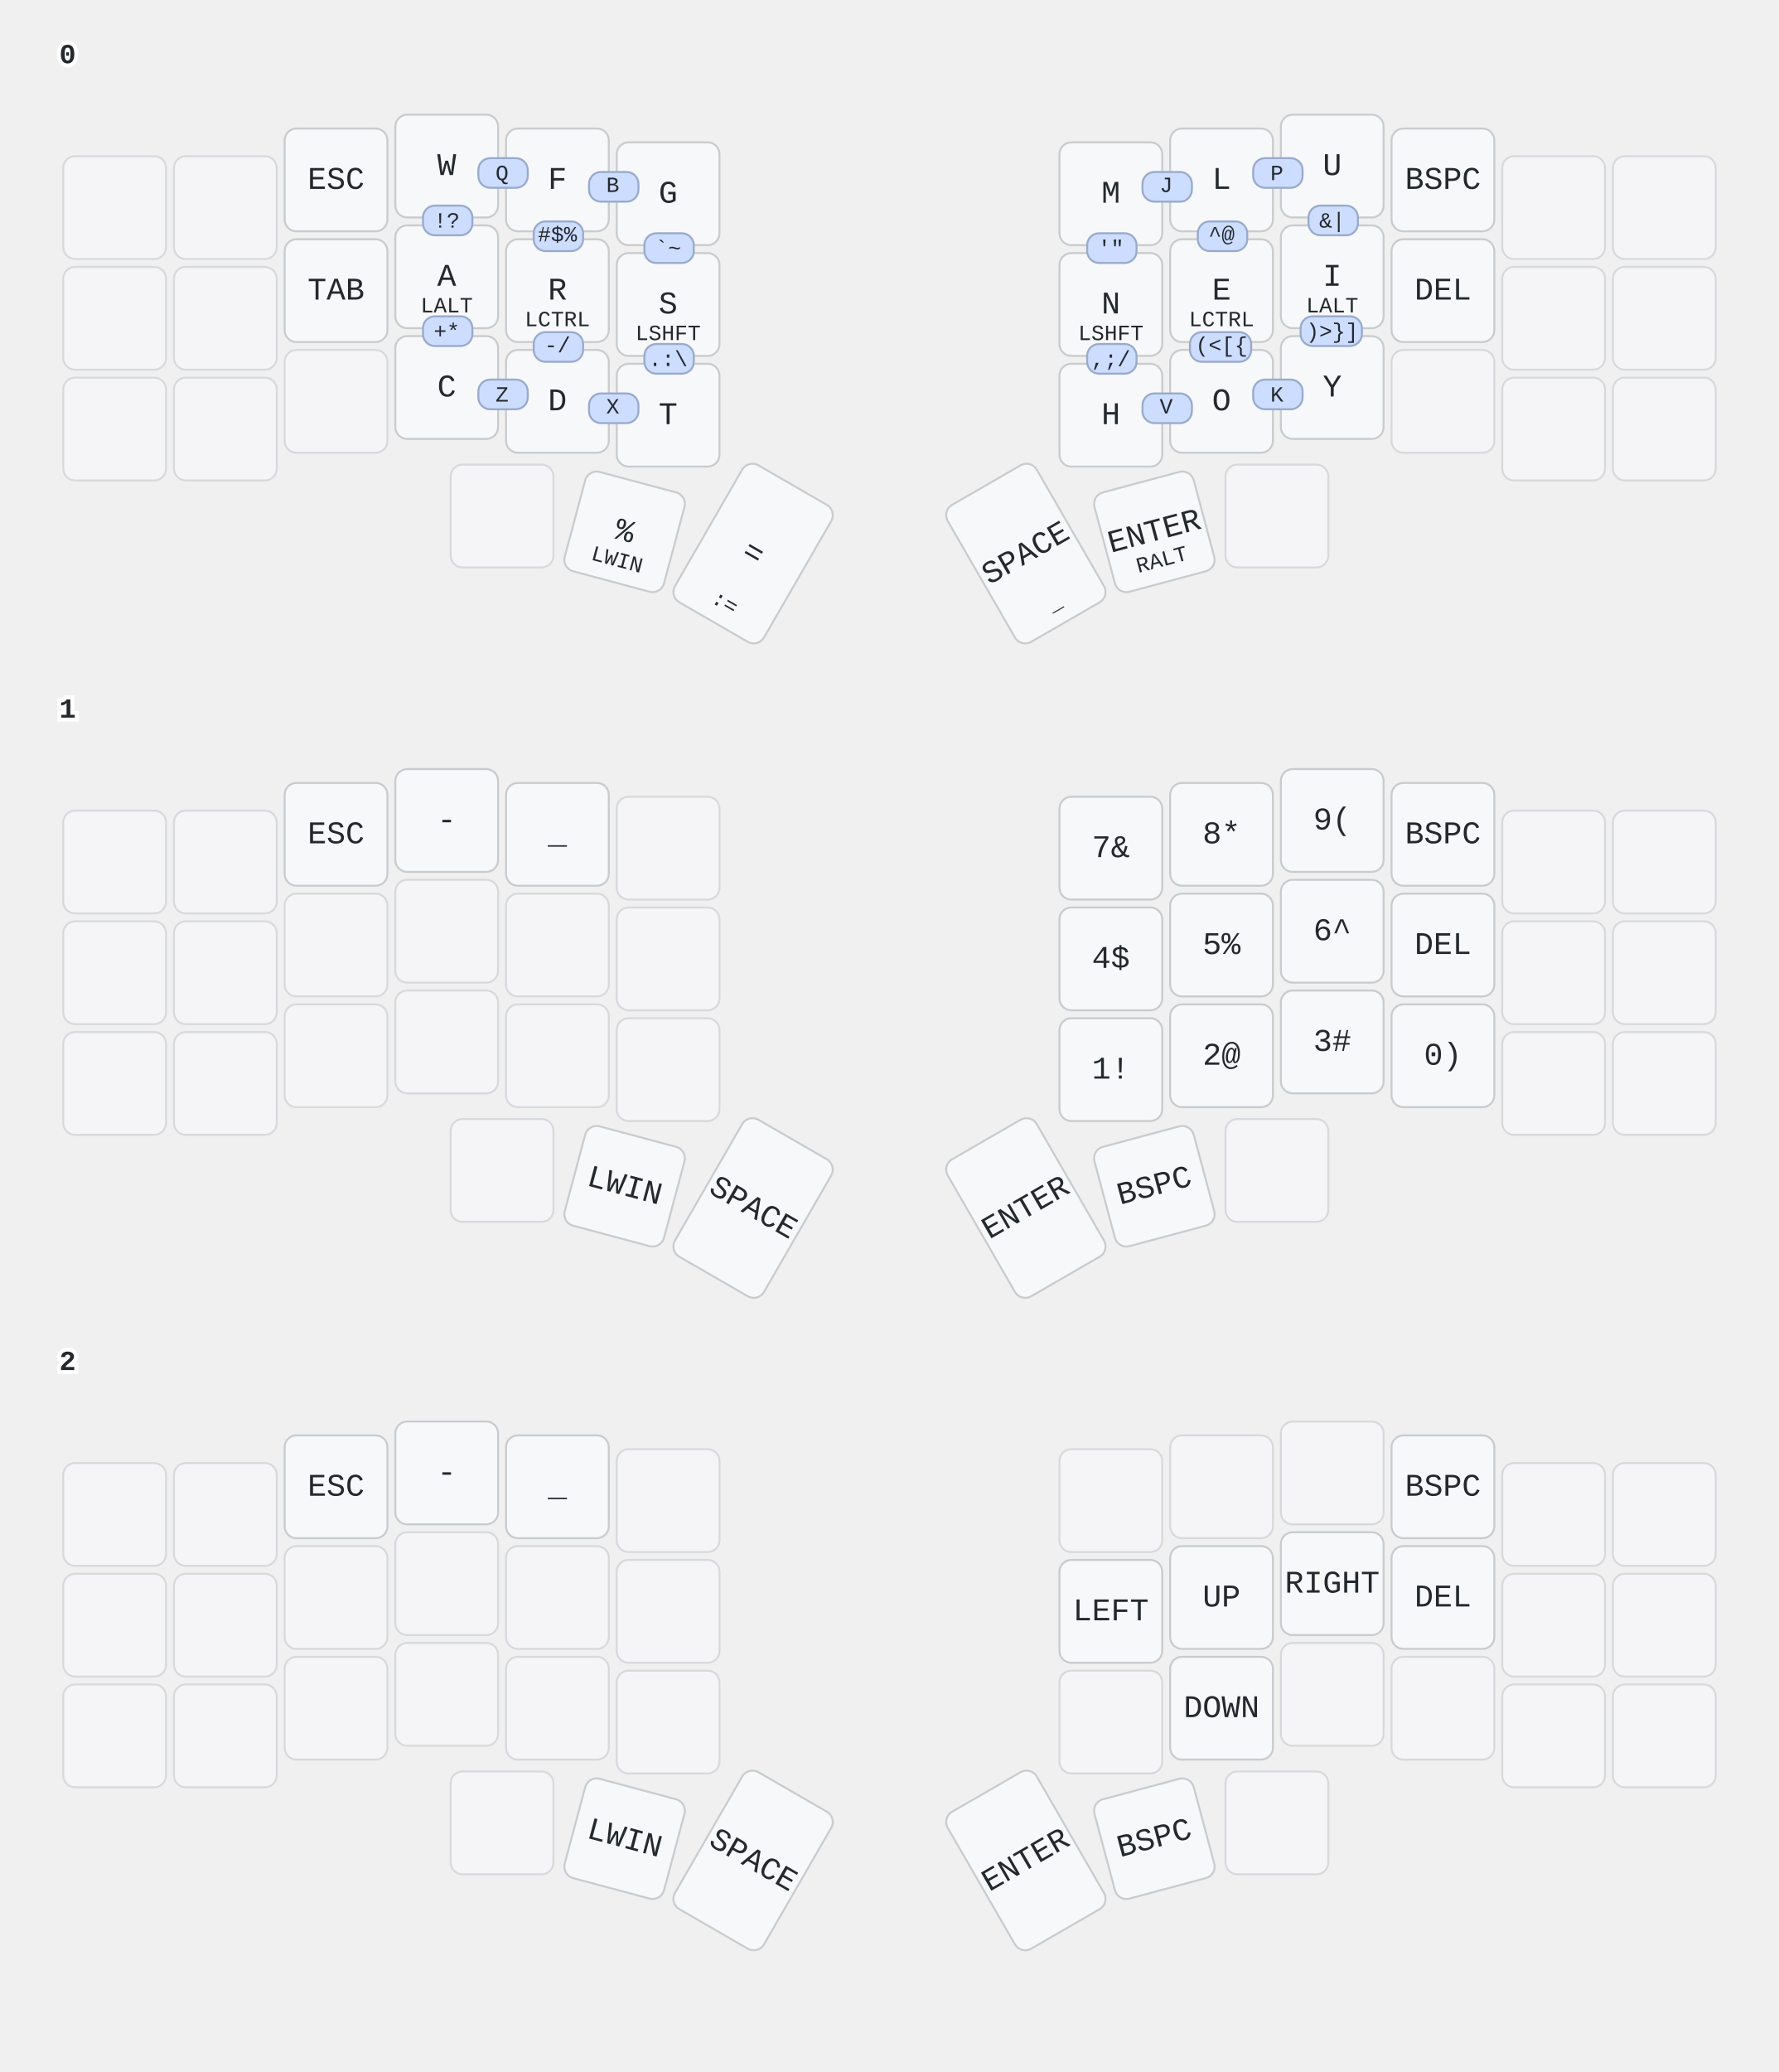
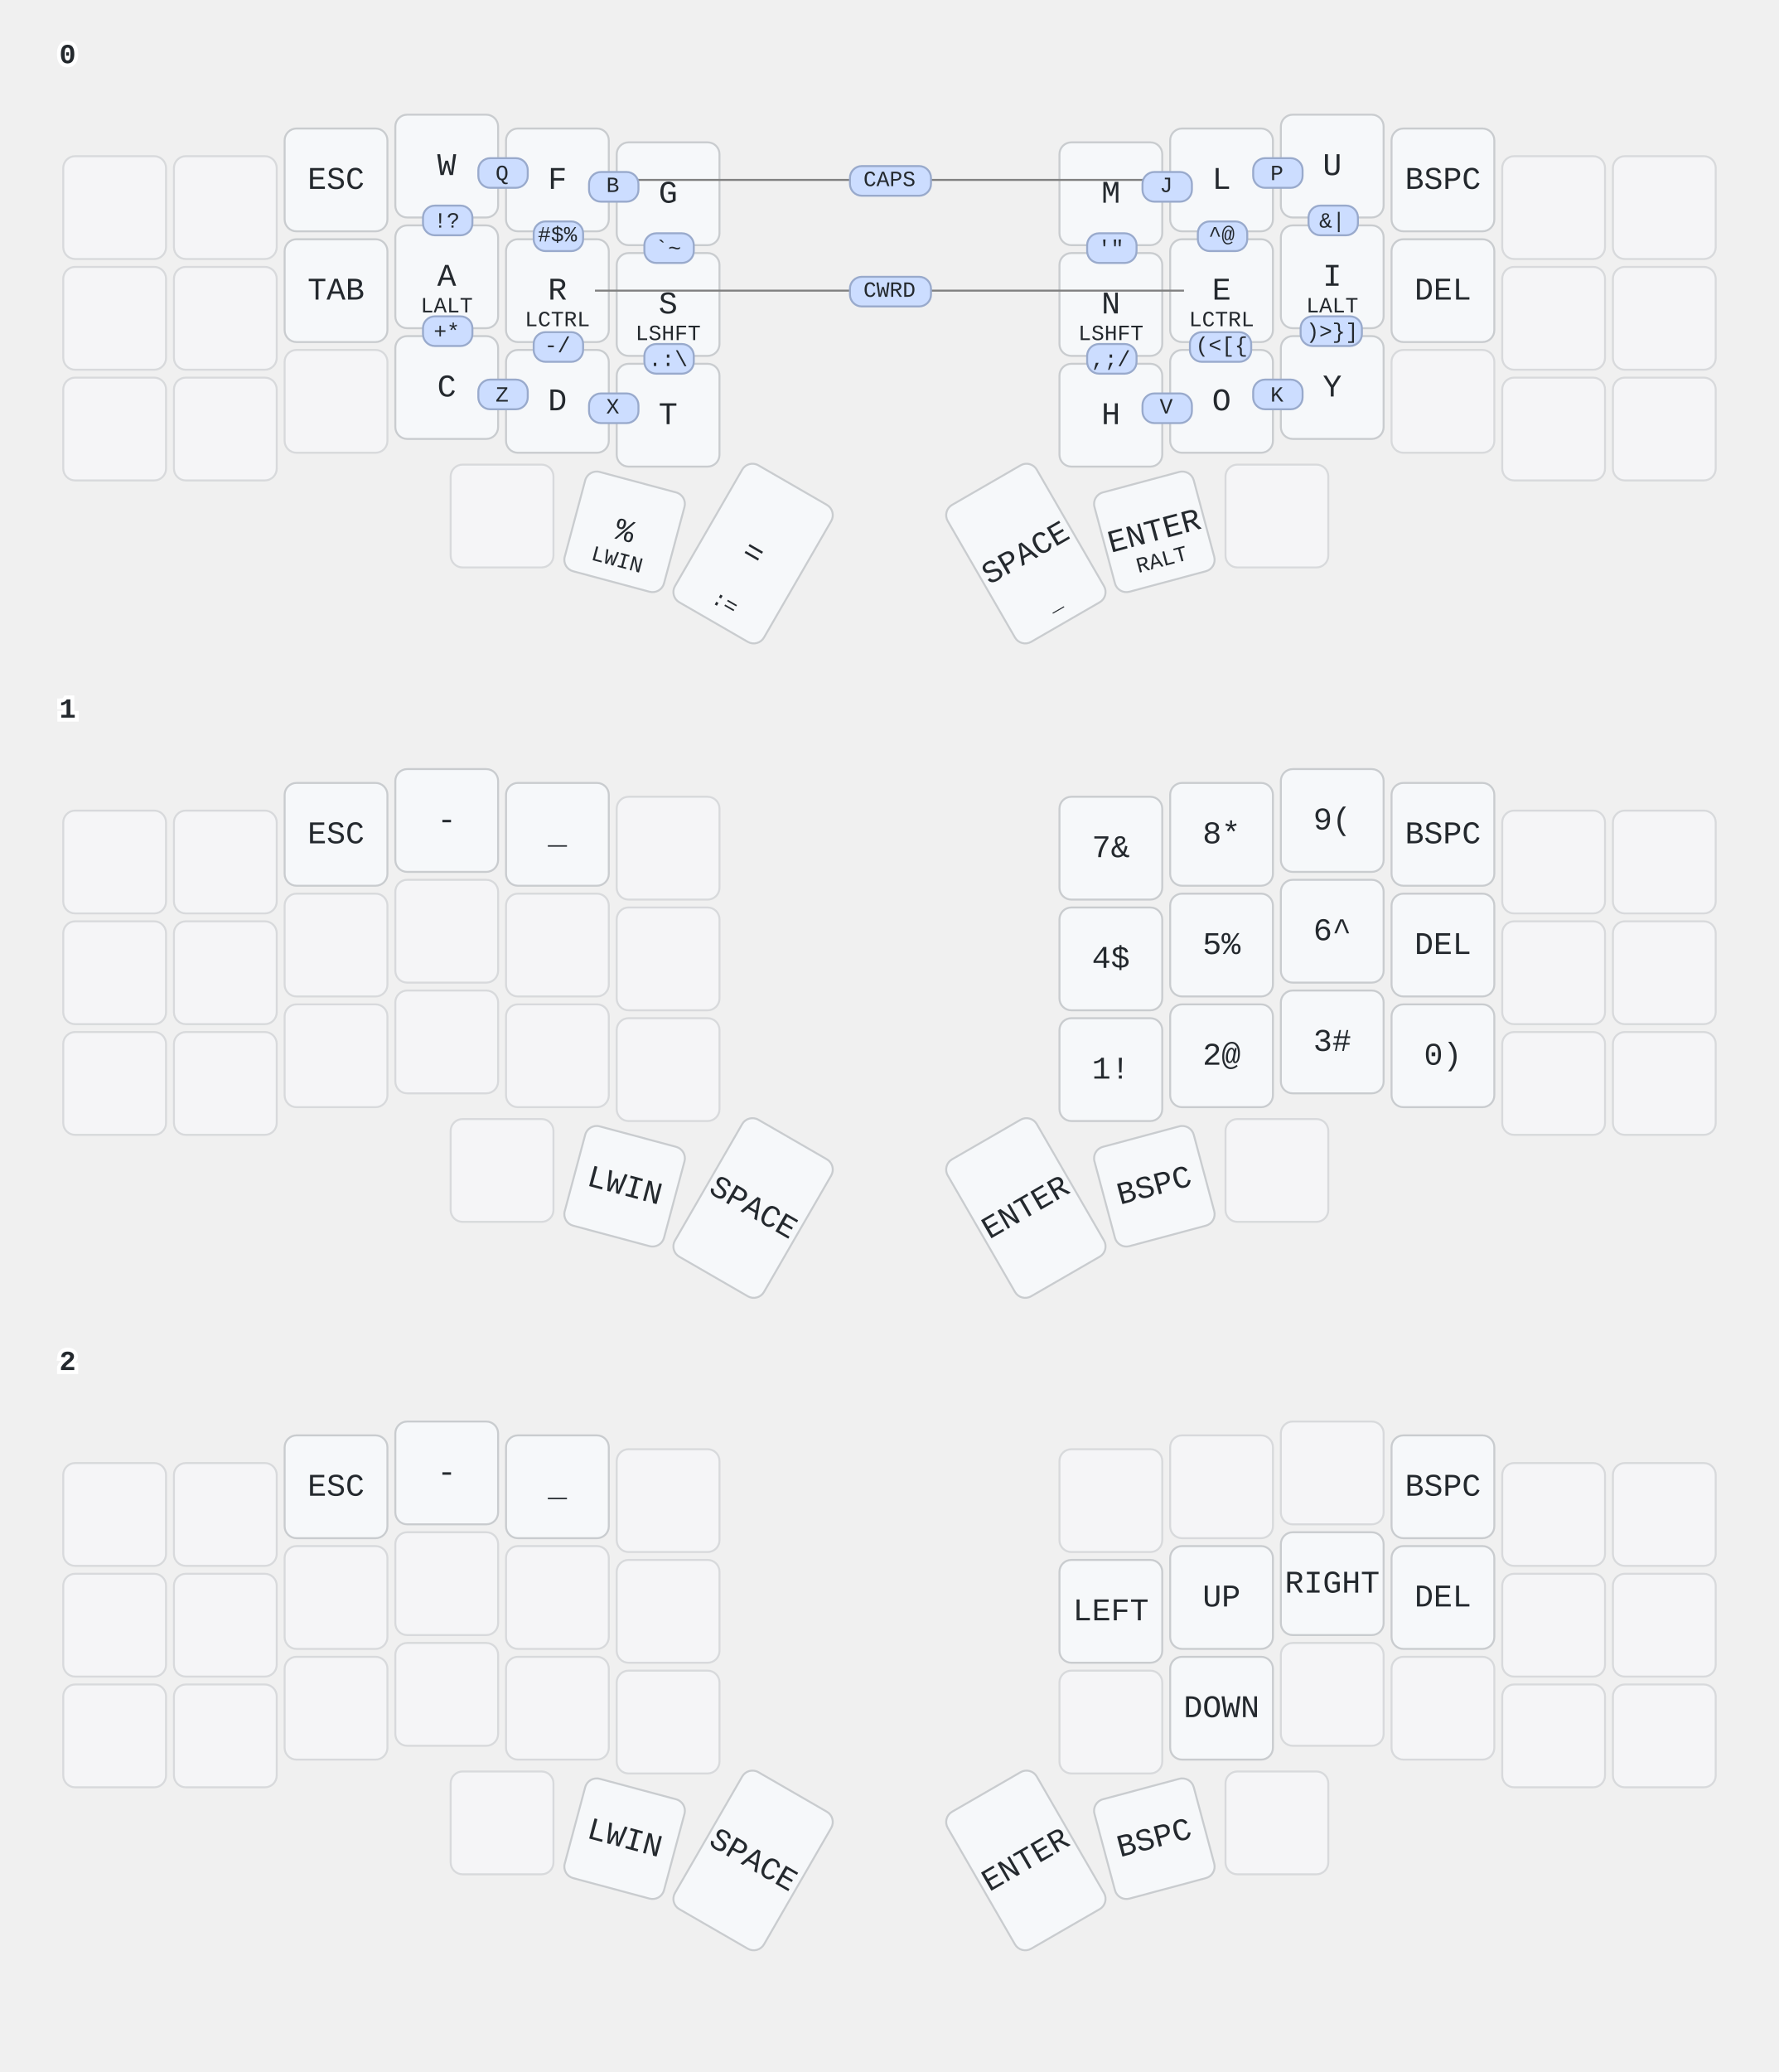
<svg xmlns="http://www.w3.org/2000/svg" xmlns:xlink="http://www.w3.org/1999/xlink" width="900" height="1048" viewBox="0 0 900 1048" class="keymap">
  <defs>/* start glyphs */
<svg id="mdi:chevron-down">
      <svg id="mdi-chevron-down" viewBox="0 0 24 24">
        <path d="M7.41,8.58L12,13.17L16.59,8.58L18,10L12,16L6,10L7.41,8.58Z" />
      </svg>
    </svg>
    <svg id="mdi:chevron-left">
      <svg id="mdi-chevron-left" viewBox="0 0 24 24">
        <path d="M15.41,16.58L10.83,12L15.41,7.41L14,6L8,12L14,18L15.41,16.58Z" />
      </svg>
    </svg>
    <svg id="mdi:chevron-right">
      <svg id="mdi-chevron-right" viewBox="0 0 24 24">
        <path d="M8.59,16.58L13.17,12L8.59,7.41L10,6L16,12L10,18L8.59,16.58Z" />
      </svg>
    </svg>
    <svg id="mdi:chevron-up">
      <svg id="mdi-chevron-up" viewBox="0 0 24 24">
        <path d="M7.41,15.41L12,10.83L16.59,15.41L18,14L12,8L6,14L7.41,15.41Z" />
      </svg>
    </svg>
  </defs>/* end glyphs */
<style>/* inherit to force styles through use tags */
svg path {
    fill: inherit;
}

/* font and background color specifications */
svg.keymap {
    font-family: SFMono-Regular,Consolas,Liberation Mono,Menlo,monospace;
    font-size: 14px;
    font-kerning: normal;
    text-rendering: optimizeLegibility;
    fill: #24292e;
}

/* default key styling */
rect.key {
    fill: #f6f8fa;
}

rect.key, rect.combo {
    stroke: #c9cccf;
    stroke-width: 1;
}

/* default key side styling, only used is draw_key_sides is set */
rect.side {
    filter: brightness(90%);
}

/* color accent for combo boxes */
rect.combo, rect.combo-separate {
    fill: #cdf;
}

/* color accent for held keys */
rect.held, rect.combo.held {
    fill: #fdd;
}

/* color accent for ghost (optional) keys */
rect.ghost, rect.combo.ghost {
    stroke-dasharray: 4, 4;
    stroke-width: 2;
}

text {
    text-anchor: middle;
    dominant-baseline: middle;
}

/* styling for layer labels */
text.label {
    font-weight: bold;
    text-anchor: start;
    stroke: white;
    stroke-width: 4;
    paint-order: stroke;
}

/* styling for optional footer */
text.footer {
    text-anchor: end;
    dominant-baseline: auto;
    stroke: white;
    stroke-width: 4;
    paint-order: stroke;
}

/* styling for combo tap, and key hold/shifted label text */
text.combo, text.hold, text.shifted {
    font-size: 11px;
}

text.hold {
    text-anchor: middle;
    dominant-baseline: auto;
}

text.shifted {
    text-anchor: middle;
    dominant-baseline: hanging;
}

text.layer-activator {
    text-decoration: underline;
}

/* styling for hold/shifted label text in combo box */
text.combo.hold, text.combo.shifted {
    font-size: 8px;
}

/* lighter symbol for transparent keys */
text.trans {
    fill: #7b7e81;
}

/* styling for combo dendrons */
path.combo {
    stroke-width: 1;
    stroke: gray;
    fill: none;
}

/* Start Tabler Icons Cleanup */
/* cannot use height/width with glyphs */
.icon-tabler &gt; path {
    fill: inherit;
    stroke: inherit;
    stroke-width: 2;
}
/* hide tabler's default box */
.icon-tabler &gt; path[stroke="none"][fill="none"] {
    visibility: hidden;
}
/* End Tabler Icons Cleanup */

.none, .trans, .ghost {
  opacity: 0.8;
}

/* color accent for combo boxes */
rect.combo, rect.combo-separate {
    fill: #CCDDFF;
    stroke: #99AACC;
}

/* rect.held, rect.combo.held { */
.held {
  opacity: 1.0;
  filter: drop-shadow(0px 0px 6px #4FC0D0);  /* #7979EC); */
}

text.key.tap {
  font-size: 16px;
  /* font-weight: 900; */
}

text.hold, text.shifted {
  /* font-size: 9px; */
  font-weight: normal;
}

text.combo {
  /* font-size: 11px; */
  /* font-weight: bold; */
}
</style>
  <g transform="translate(30, 0)" class="layer-0">
    <text x="0" y="28" class="label" id="x_x">0</text>
    <g transform="translate(0, 56)">
      <g transform="translate(28, 49)" class="key none keypos-0">
        <rect rx="6" ry="6" x="-26" y="-26" width="52" height="52" class="key none" />
      </g>
      <g transform="translate(84, 49)" class="key none keypos-1">
        <rect rx="6" ry="6" x="-26" y="-26" width="52" height="52" class="key none" />
      </g>
      <g transform="translate(140, 35)" class="key keypos-2">
        <rect rx="6" ry="6" x="-26" y="-26" width="52" height="52" class="key" />
        <text x="0" y="0" class="key tap">ESC</text>
      </g>
      <g transform="translate(196, 28)" class="key keypos-3">
        <rect rx="6" ry="6" x="-26" y="-26" width="52" height="52" class="key" />
        <text x="0" y="0" class="key tap">W</text>
      </g>
      <g transform="translate(252, 35)" class="key keypos-4">
        <rect rx="6" ry="6" x="-26" y="-26" width="52" height="52" class="key" />
        <text x="0" y="0" class="key tap">F</text>
      </g>
      <g transform="translate(308, 42)" class="key keypos-5">
        <rect rx="6" ry="6" x="-26" y="-26" width="52" height="52" class="key" />
        <text x="0" y="0" class="key tap">G</text>
      </g>
      <g transform="translate(532, 42)" class="key keypos-6">
        <rect rx="6" ry="6" x="-26" y="-26" width="52" height="52" class="key" />
        <text x="0" y="0" class="key tap">M</text>
      </g>
      <g transform="translate(588, 35)" class="key keypos-7">
        <rect rx="6" ry="6" x="-26" y="-26" width="52" height="52" class="key" />
        <text x="0" y="0" class="key tap">L</text>
      </g>
      <g transform="translate(644, 28)" class="key keypos-8">
        <rect rx="6" ry="6" x="-26" y="-26" width="52" height="52" class="key" />
        <text x="0" y="0" class="key tap">U</text>
      </g>
      <g transform="translate(700, 35)" class="key keypos-9">
        <rect rx="6" ry="6" x="-26" y="-26" width="52" height="52" class="key" />
        <text x="0" y="0" class="key tap">BSPC</text>
      </g>
      <g transform="translate(756, 49)" class="key none keypos-10">
        <rect rx="6" ry="6" x="-26" y="-26" width="52" height="52" class="key none" />
      </g>
      <g transform="translate(812, 49)" class="key none keypos-11">
        <rect rx="6" ry="6" x="-26" y="-26" width="52" height="52" class="key none" />
      </g>
      <g transform="translate(28, 105)" class="key none keypos-12">
        <rect rx="6" ry="6" x="-26" y="-26" width="52" height="52" class="key none" />
      </g>
      <g transform="translate(84, 105)" class="key none keypos-13">
        <rect rx="6" ry="6" x="-26" y="-26" width="52" height="52" class="key none" />
      </g>
      <g transform="translate(140, 91)" class="key keypos-14">
        <rect rx="6" ry="6" x="-26" y="-26" width="52" height="52" class="key" />
        <text x="0" y="0" class="key tap">TAB</text>
      </g>
      <g transform="translate(196, 84)" class="key keypos-15">
        <rect rx="6" ry="6" x="-26" y="-26" width="52" height="52" class="key" />
        <text x="0" y="0" class="key tap">A</text>
        <text x="0" y="18" class="key hold">LALT</text>
      </g>
      <g transform="translate(252, 91)" class="key keypos-16">
        <rect rx="6" ry="6" x="-26" y="-26" width="52" height="52" class="key" />
        <text x="0" y="0" class="key tap">R</text>
        <text x="0" y="18" class="key hold">LCTRL</text>
      </g>
      <g transform="translate(308, 98)" class="key keypos-17">
        <rect rx="6" ry="6" x="-26" y="-26" width="52" height="52" class="key" />
        <text x="0" y="0" class="key tap">S</text>
        <text x="0" y="18" class="key hold">LSHFT</text>
      </g>
      <g transform="translate(532, 98)" class="key keypos-18">
        <rect rx="6" ry="6" x="-26" y="-26" width="52" height="52" class="key" />
        <text x="0" y="0" class="key tap">N</text>
        <text x="0" y="18" class="key hold">LSHFT</text>
      </g>
      <g transform="translate(588, 91)" class="key keypos-19">
        <rect rx="6" ry="6" x="-26" y="-26" width="52" height="52" class="key" />
        <text x="0" y="0" class="key tap">E</text>
        <text x="0" y="18" class="key hold">LCTRL</text>
      </g>
      <g transform="translate(644, 84)" class="key keypos-20">
        <rect rx="6" ry="6" x="-26" y="-26" width="52" height="52" class="key" />
        <text x="0" y="0" class="key tap">I</text>
        <text x="0" y="18" class="key hold">LALT</text>
      </g>
      <g transform="translate(700, 91)" class="key keypos-21">
        <rect rx="6" ry="6" x="-26" y="-26" width="52" height="52" class="key" />
        <text x="0" y="0" class="key tap">DEL</text>
      </g>
      <g transform="translate(756, 105)" class="key none keypos-22">
        <rect rx="6" ry="6" x="-26" y="-26" width="52" height="52" class="key none" />
      </g>
      <g transform="translate(812, 105)" class="key none keypos-23">
        <rect rx="6" ry="6" x="-26" y="-26" width="52" height="52" class="key none" />
      </g>
      <g transform="translate(28, 161)" class="key none keypos-24">
        <rect rx="6" ry="6" x="-26" y="-26" width="52" height="52" class="key none" />
      </g>
      <g transform="translate(84, 161)" class="key none keypos-25">
        <rect rx="6" ry="6" x="-26" y="-26" width="52" height="52" class="key none" />
      </g>
      <g transform="translate(140, 147)" class="key none keypos-26">
        <rect rx="6" ry="6" x="-26" y="-26" width="52" height="52" class="key none" />
      </g>
      <g transform="translate(196, 140)" class="key keypos-27">
        <rect rx="6" ry="6" x="-26" y="-26" width="52" height="52" class="key" />
        <text x="0" y="0" class="key tap">C</text>
      </g>
      <g transform="translate(252, 147)" class="key keypos-28">
        <rect rx="6" ry="6" x="-26" y="-26" width="52" height="52" class="key" />
        <text x="0" y="0" class="key tap">D</text>
      </g>
      <g transform="translate(308, 154)" class="key keypos-29">
        <rect rx="6" ry="6" x="-26" y="-26" width="52" height="52" class="key" />
        <text x="0" y="0" class="key tap">T</text>
      </g>
      <g transform="translate(532, 154)" class="key keypos-30">
        <rect rx="6" ry="6" x="-26" y="-26" width="52" height="52" class="key" />
        <text x="0" y="0" class="key tap">H</text>
      </g>
      <g transform="translate(588, 147)" class="key keypos-31">
        <rect rx="6" ry="6" x="-26" y="-26" width="52" height="52" class="key" />
        <text x="0" y="0" class="key tap">O</text>
      </g>
      <g transform="translate(644, 140)" class="key keypos-32">
        <rect rx="6" ry="6" x="-26" y="-26" width="52" height="52" class="key" />
        <text x="0" y="0" class="key tap">Y</text>
      </g>
      <g transform="translate(700, 147)" class="key none keypos-33">
        <rect rx="6" ry="6" x="-26" y="-26" width="52" height="52" class="key none" />
      </g>
      <g transform="translate(756, 161)" class="key none keypos-34">
        <rect rx="6" ry="6" x="-26" y="-26" width="52" height="52" class="key none" />
      </g>
      <g transform="translate(812, 161)" class="key none keypos-35">
        <rect rx="6" ry="6" x="-26" y="-26" width="52" height="52" class="key none" />
      </g>
      <g transform="translate(224, 205)" class="key none keypos-36">
        <rect rx="6" ry="6" x="-26" y="-26" width="52" height="52" class="key none" />
      </g>
      <g transform="translate(286, 213) rotate(15.0)" class="key keypos-37">
        <rect rx="6" ry="6" x="-26" y="-26" width="52" height="52" class="key" />
        <text x="0" y="0" class="key tap">%</text>
        <text x="0" y="18" class="key hold">LWIN</text>
      </g>
      <g transform="translate(351, 224) rotate(30.0)" class="key keypos-38">
        <rect rx="6" ry="6" x="-26" y="-40" width="52" height="80" class="key" />
        <text x="0" y="0" class="key tap">=</text>
        <text x="0" y="32" class="key hold">:=</text>
      </g>
      <g transform="translate(489, 224) rotate(-30.0)" class="key keypos-39">
        <rect rx="6" ry="6" x="-26" y="-40" width="52" height="80" class="key" />
        <text x="0" y="0" class="key tap">SPACE</text>
        <text x="0" y="32" class="key hold">_</text>
      </g>
      <g transform="translate(554, 213) rotate(-15.0)" class="key keypos-40">
        <rect rx="6" ry="6" x="-26" y="-26" width="52" height="52" class="key" />
        <text x="0" y="0" class="key tap">ENTER</text>
        <text x="0" y="18" class="key hold">RALT</text>
      </g>
      <g transform="translate(616, 205)" class="key none keypos-41">
        <rect rx="6" ry="6" x="-26" y="-26" width="52" height="52" class="key none" />
      </g>
      <g class="combo combopos-0">
+         <path d="M420,35 l-149,0" class="combo" />
+         <path d="M420,35 l149,0" class="combo" />
+         <rect rx="6" ry="6" x="400" y="28" width="41" height="15" class="combo" />
+         <text x="420" y="35" class="combo tap">CAPS</text>
+       </g>
+       <g class="combo combopos-1">
+         <path d="M420,91 l-149,0" class="combo" />
+         <path d="M420,91 l149,0" class="combo" />
+         <rect rx="6" ry="6" x="400" y="84" width="41" height="15" class="combo" />
+         <text x="420" y="91" class="combo tap">CWRD</text>
+       </g>
+       <g class="combo combopos-2">
        <rect rx="6" ry="6" x="212" y="24" width="25" height="15" class="combo" />
        <text x="224" y="32" class="combo tap">Q</text>
      </g>
-       <g class="combo combopos-1">
+       <g class="combo combopos-3">
        <rect rx="6" ry="6" x="268" y="31" width="25" height="15" class="combo" />
        <text x="280" y="38" class="combo tap">B</text>
      </g>
-       <g class="combo combopos-2">
+       <g class="combo combopos-4">
        <rect rx="6" ry="6" x="212" y="136" width="25" height="15" class="combo" />
        <text x="224" y="144" class="combo tap">Z</text>
      </g>
-       <g class="combo combopos-3">
+       <g class="combo combopos-5">
        <rect rx="6" ry="6" x="268" y="143" width="25" height="15" class="combo" />
        <text x="280" y="150" class="combo tap">X</text>
      </g>
-       <g class="combo combopos-4">
+       <g class="combo combopos-6">
        <rect rx="6" ry="6" x="548" y="31" width="25" height="15" class="combo" />
        <text x="560" y="38" class="combo tap">J</text>
      </g>
-       <g class="combo combopos-5">
+       <g class="combo combopos-7">
        <rect rx="6" ry="6" x="604" y="24" width="25" height="15" class="combo" />
        <text x="616" y="32" class="combo tap">P</text>
      </g>
-       <g class="combo combopos-6">
+       <g class="combo combopos-8">
        <rect rx="6" ry="6" x="548" y="143" width="25" height="15" class="combo" />
        <text x="560" y="150" class="combo tap">V</text>
      </g>
-       <g class="combo combopos-7">
+       <g class="combo combopos-9">
        <rect rx="6" ry="6" x="604" y="136" width="25" height="15" class="combo" />
        <text x="616" y="144" class="combo tap">K</text>
      </g>
-       <g class="combo combopos-8">
+       <g class="combo combopos-10">
        <rect rx="6" ry="6" x="296" y="62" width="25" height="15" class="combo" />
        <text x="308" y="70" class="combo tap">`~</text>
      </g>
-       <g class="combo combopos-9">
+       <g class="combo combopos-11">
        <rect rx="6" ry="6" x="520" y="62" width="25" height="15" class="combo" />
        <text x="532" y="70" class="combo tap">'"</text>
      </g>
-       <g class="combo combopos-10">
+       <g class="combo combopos-12">
        <rect rx="6" ry="6" x="296" y="118" width="25" height="15" class="combo" />
        <text x="308" y="126" class="combo tap">.:\</text>
      </g>
-       <g class="combo combopos-11">
+       <g class="combo combopos-13">
        <rect rx="6" ry="6" x="520" y="118" width="25" height="15" class="combo" />
        <text x="532" y="126" class="combo tap">,;/</text>
      </g>
-       <g class="combo combopos-12">
+       <g class="combo combopos-14">
        <rect rx="6" ry="6" x="572" y="112" width="31" height="15" class="combo" />
        <text x="588" y="119" class="combo tap">(&lt;[{</text>
      </g>
-       <g class="combo combopos-13">
+       <g class="combo combopos-15">
        <rect rx="6" ry="6" x="628" y="104" width="31" height="15" class="combo" />
        <text x="644" y="112" class="combo tap">)&gt;}]</text>
      </g>
-       <g class="combo combopos-14">
+       <g class="combo combopos-16">
        <rect rx="6" ry="6" x="184" y="104" width="25" height="15" class="combo" />
        <text x="196" y="112" class="combo tap">+*</text>
      </g>
-       <g class="combo combopos-15">
+       <g class="combo combopos-17">
        <rect rx="6" ry="6" x="240" y="112" width="25" height="15" class="combo" />
        <text x="252" y="119" class="combo tap">-/</text>
      </g>
-       <g class="combo combopos-16">
+       <g class="combo combopos-18">
        <rect rx="6" ry="6" x="184" y="48" width="25" height="15" class="combo" />
        <text x="196" y="56" class="combo tap">!?</text>
      </g>
-       <g class="combo combopos-17">
+       <g class="combo combopos-19">
        <rect rx="6" ry="6" x="240" y="56" width="25" height="15" class="combo" />
        <text x="252" y="63" class="combo tap">#$%</text>
      </g>
-       <g class="combo combopos-18">
+       <g class="combo combopos-20">
        <rect rx="6" ry="6" x="576" y="56" width="25" height="15" class="combo" />
        <text x="588" y="63" class="combo tap">^@</text>
      </g>
-       <g class="combo combopos-19">
+       <g class="combo combopos-21">
        <rect rx="6" ry="6" x="632" y="48" width="25" height="15" class="combo" />
        <text x="644" y="56" class="combo tap">&amp;|</text>
      </g>
    </g>
  </g>
  <g transform="translate(30, 331)" class="layer-1">
    <text x="0" y="28" class="label" id="x_x">1</text>
    <g transform="translate(0, 56)">
      <g transform="translate(28, 49)" class="key none keypos-0">
        <rect rx="6" ry="6" x="-26" y="-26" width="52" height="52" class="key none" />
      </g>
      <g transform="translate(84, 49)" class="key none keypos-1">
        <rect rx="6" ry="6" x="-26" y="-26" width="52" height="52" class="key none" />
      </g>
      <g transform="translate(140, 35)" class="key keypos-2">
        <rect rx="6" ry="6" x="-26" y="-26" width="52" height="52" class="key" />
        <text x="0" y="0" class="key tap">ESC</text>
      </g>
      <g transform="translate(196, 28)" class="key keypos-3">
        <rect rx="6" ry="6" x="-26" y="-26" width="52" height="52" class="key" />
        <text x="0" y="0" class="key tap">-</text>
      </g>
      <g transform="translate(252, 35)" class="key keypos-4">
        <rect rx="6" ry="6" x="-26" y="-26" width="52" height="52" class="key" />
        <text x="0" y="0" class="key tap">_</text>
      </g>
      <g transform="translate(308, 42)" class="key none keypos-5">
        <rect rx="6" ry="6" x="-26" y="-26" width="52" height="52" class="key none" />
      </g>
      <g transform="translate(532, 42)" class="key keypos-6">
        <rect rx="6" ry="6" x="-26" y="-26" width="52" height="52" class="key" />
        <text x="0" y="0" class="key tap">7&amp;</text>
      </g>
      <g transform="translate(588, 35)" class="key keypos-7">
        <rect rx="6" ry="6" x="-26" y="-26" width="52" height="52" class="key" />
        <text x="0" y="0" class="key tap">8*</text>
      </g>
      <g transform="translate(644, 28)" class="key keypos-8">
        <rect rx="6" ry="6" x="-26" y="-26" width="52" height="52" class="key" />
        <text x="0" y="0" class="key tap">9(</text>
      </g>
      <g transform="translate(700, 35)" class="key keypos-9">
        <rect rx="6" ry="6" x="-26" y="-26" width="52" height="52" class="key" />
        <text x="0" y="0" class="key tap">BSPC</text>
      </g>
      <g transform="translate(756, 49)" class="key none keypos-10">
        <rect rx="6" ry="6" x="-26" y="-26" width="52" height="52" class="key none" />
      </g>
      <g transform="translate(812, 49)" class="key none keypos-11">
        <rect rx="6" ry="6" x="-26" y="-26" width="52" height="52" class="key none" />
      </g>
      <g transform="translate(28, 105)" class="key none keypos-12">
        <rect rx="6" ry="6" x="-26" y="-26" width="52" height="52" class="key none" />
      </g>
      <g transform="translate(84, 105)" class="key none keypos-13">
        <rect rx="6" ry="6" x="-26" y="-26" width="52" height="52" class="key none" />
      </g>
      <g transform="translate(140, 91)" class="key none keypos-14">
        <rect rx="6" ry="6" x="-26" y="-26" width="52" height="52" class="key none" />
      </g>
      <g transform="translate(196, 84)" class="key none keypos-15">
        <rect rx="6" ry="6" x="-26" y="-26" width="52" height="52" class="key none" />
      </g>
      <g transform="translate(252, 91)" class="key none keypos-16">
        <rect rx="6" ry="6" x="-26" y="-26" width="52" height="52" class="key none" />
      </g>
      <g transform="translate(308, 98)" class="key none keypos-17">
        <rect rx="6" ry="6" x="-26" y="-26" width="52" height="52" class="key none" />
      </g>
      <g transform="translate(532, 98)" class="key keypos-18">
        <rect rx="6" ry="6" x="-26" y="-26" width="52" height="52" class="key" />
        <text x="0" y="0" class="key tap">4$</text>
      </g>
      <g transform="translate(588, 91)" class="key keypos-19">
        <rect rx="6" ry="6" x="-26" y="-26" width="52" height="52" class="key" />
        <text x="0" y="0" class="key tap">5%</text>
      </g>
      <g transform="translate(644, 84)" class="key keypos-20">
        <rect rx="6" ry="6" x="-26" y="-26" width="52" height="52" class="key" />
        <text x="0" y="0" class="key tap">6^</text>
      </g>
      <g transform="translate(700, 91)" class="key keypos-21">
        <rect rx="6" ry="6" x="-26" y="-26" width="52" height="52" class="key" />
        <text x="0" y="0" class="key tap">DEL</text>
      </g>
      <g transform="translate(756, 105)" class="key none keypos-22">
        <rect rx="6" ry="6" x="-26" y="-26" width="52" height="52" class="key none" />
      </g>
      <g transform="translate(812, 105)" class="key none keypos-23">
        <rect rx="6" ry="6" x="-26" y="-26" width="52" height="52" class="key none" />
      </g>
      <g transform="translate(28, 161)" class="key none keypos-24">
        <rect rx="6" ry="6" x="-26" y="-26" width="52" height="52" class="key none" />
      </g>
      <g transform="translate(84, 161)" class="key none keypos-25">
        <rect rx="6" ry="6" x="-26" y="-26" width="52" height="52" class="key none" />
      </g>
      <g transform="translate(140, 147)" class="key none keypos-26">
        <rect rx="6" ry="6" x="-26" y="-26" width="52" height="52" class="key none" />
      </g>
      <g transform="translate(196, 140)" class="key none keypos-27">
        <rect rx="6" ry="6" x="-26" y="-26" width="52" height="52" class="key none" />
      </g>
      <g transform="translate(252, 147)" class="key none keypos-28">
        <rect rx="6" ry="6" x="-26" y="-26" width="52" height="52" class="key none" />
      </g>
      <g transform="translate(308, 154)" class="key none keypos-29">
        <rect rx="6" ry="6" x="-26" y="-26" width="52" height="52" class="key none" />
      </g>
      <g transform="translate(532, 154)" class="key keypos-30">
        <rect rx="6" ry="6" x="-26" y="-26" width="52" height="52" class="key" />
        <text x="0" y="0" class="key tap">1!</text>
      </g>
      <g transform="translate(588, 147)" class="key keypos-31">
        <rect rx="6" ry="6" x="-26" y="-26" width="52" height="52" class="key" />
        <text x="0" y="0" class="key tap">2@</text>
      </g>
      <g transform="translate(644, 140)" class="key keypos-32">
        <rect rx="6" ry="6" x="-26" y="-26" width="52" height="52" class="key" />
        <text x="0" y="0" class="key tap">3#</text>
      </g>
      <g transform="translate(700, 147)" class="key keypos-33">
        <rect rx="6" ry="6" x="-26" y="-26" width="52" height="52" class="key" />
        <text x="0" y="0" class="key tap">0)</text>
      </g>
      <g transform="translate(756, 161)" class="key none keypos-34">
        <rect rx="6" ry="6" x="-26" y="-26" width="52" height="52" class="key none" />
      </g>
      <g transform="translate(812, 161)" class="key none keypos-35">
        <rect rx="6" ry="6" x="-26" y="-26" width="52" height="52" class="key none" />
      </g>
      <g transform="translate(224, 205)" class="key none keypos-36">
        <rect rx="6" ry="6" x="-26" y="-26" width="52" height="52" class="key none" />
      </g>
      <g transform="translate(286, 213) rotate(15.0)" class="key keypos-37">
        <rect rx="6" ry="6" x="-26" y="-26" width="52" height="52" class="key" />
        <text x="0" y="0" class="key tap">LWIN</text>
      </g>
      <g transform="translate(351, 224) rotate(30.0)" class="key keypos-38">
        <rect rx="6" ry="6" x="-26" y="-40" width="52" height="80" class="key" />
        <text x="0" y="0" class="key tap">SPACE</text>
      </g>
      <g transform="translate(489, 224) rotate(-30.0)" class="key keypos-39">
        <rect rx="6" ry="6" x="-26" y="-40" width="52" height="80" class="key" />
        <text x="0" y="0" class="key tap">ENTER</text>
      </g>
      <g transform="translate(554, 213) rotate(-15.0)" class="key keypos-40">
        <rect rx="6" ry="6" x="-26" y="-26" width="52" height="52" class="key" />
        <text x="0" y="0" class="key tap">BSPC</text>
      </g>
      <g transform="translate(616, 205)" class="key none keypos-41">
        <rect rx="6" ry="6" x="-26" y="-26" width="52" height="52" class="key none" />
      </g>
    </g>
  </g>
  <g transform="translate(30, 661)" class="layer-2">
    <text x="0" y="28" class="label" id="x_x">2</text>
    <g transform="translate(0, 56)">
      <g transform="translate(28, 49)" class="key none keypos-0">
        <rect rx="6" ry="6" x="-26" y="-26" width="52" height="52" class="key none" />
      </g>
      <g transform="translate(84, 49)" class="key none keypos-1">
        <rect rx="6" ry="6" x="-26" y="-26" width="52" height="52" class="key none" />
      </g>
      <g transform="translate(140, 35)" class="key keypos-2">
        <rect rx="6" ry="6" x="-26" y="-26" width="52" height="52" class="key" />
        <text x="0" y="0" class="key tap">ESC</text>
      </g>
      <g transform="translate(196, 28)" class="key keypos-3">
        <rect rx="6" ry="6" x="-26" y="-26" width="52" height="52" class="key" />
        <text x="0" y="0" class="key tap">-</text>
      </g>
      <g transform="translate(252, 35)" class="key keypos-4">
        <rect rx="6" ry="6" x="-26" y="-26" width="52" height="52" class="key" />
        <text x="0" y="0" class="key tap">_</text>
      </g>
      <g transform="translate(308, 42)" class="key none keypos-5">
        <rect rx="6" ry="6" x="-26" y="-26" width="52" height="52" class="key none" />
      </g>
      <g transform="translate(532, 42)" class="key none keypos-6">
        <rect rx="6" ry="6" x="-26" y="-26" width="52" height="52" class="key none" />
      </g>
      <g transform="translate(588, 35)" class="key none keypos-7">
        <rect rx="6" ry="6" x="-26" y="-26" width="52" height="52" class="key none" />
      </g>
      <g transform="translate(644, 28)" class="key none keypos-8">
        <rect rx="6" ry="6" x="-26" y="-26" width="52" height="52" class="key none" />
      </g>
      <g transform="translate(700, 35)" class="key keypos-9">
        <rect rx="6" ry="6" x="-26" y="-26" width="52" height="52" class="key" />
        <text x="0" y="0" class="key tap">BSPC</text>
      </g>
      <g transform="translate(756, 49)" class="key none keypos-10">
        <rect rx="6" ry="6" x="-26" y="-26" width="52" height="52" class="key none" />
      </g>
      <g transform="translate(812, 49)" class="key none keypos-11">
        <rect rx="6" ry="6" x="-26" y="-26" width="52" height="52" class="key none" />
      </g>
      <g transform="translate(28, 105)" class="key none keypos-12">
        <rect rx="6" ry="6" x="-26" y="-26" width="52" height="52" class="key none" />
      </g>
      <g transform="translate(84, 105)" class="key none keypos-13">
        <rect rx="6" ry="6" x="-26" y="-26" width="52" height="52" class="key none" />
      </g>
      <g transform="translate(140, 91)" class="key none keypos-14">
        <rect rx="6" ry="6" x="-26" y="-26" width="52" height="52" class="key none" />
      </g>
      <g transform="translate(196, 84)" class="key none keypos-15">
        <rect rx="6" ry="6" x="-26" y="-26" width="52" height="52" class="key none" />
      </g>
      <g transform="translate(252, 91)" class="key none keypos-16">
        <rect rx="6" ry="6" x="-26" y="-26" width="52" height="52" class="key none" />
      </g>
      <g transform="translate(308, 98)" class="key none keypos-17">
        <rect rx="6" ry="6" x="-26" y="-26" width="52" height="52" class="key none" />
      </g>
      <g transform="translate(532, 98)" class="key keypos-18">
        <rect rx="6" ry="6" x="-26" y="-26" width="52" height="52" class="key" />
        <text x="0" y="0" class="key tap">LEFT</text>
        <use href="#mdi:chevron-left" xlink:href="#mdi:chevron-left" x="-6" y="6" height="12" width="12.0" class="key hold glyph mdi:chevron-left" />
      </g>
      <g transform="translate(588, 91)" class="key keypos-19">
        <rect rx="6" ry="6" x="-26" y="-26" width="52" height="52" class="key" />
        <text x="0" y="0" class="key tap">UP</text>
        <use href="#mdi:chevron-up" xlink:href="#mdi:chevron-up" x="-6" y="6" height="12" width="12.0" class="key hold glyph mdi:chevron-up" />
      </g>
      <g transform="translate(644, 84)" class="key keypos-20">
        <rect rx="6" ry="6" x="-26" y="-26" width="52" height="52" class="key" />
        <text x="0" y="0" class="key tap">RIGHT</text>
        <use href="#mdi:chevron-right" xlink:href="#mdi:chevron-right" x="-6" y="6" height="12" width="12.0" class="key hold glyph mdi:chevron-right" />
      </g>
      <g transform="translate(700, 91)" class="key keypos-21">
        <rect rx="6" ry="6" x="-26" y="-26" width="52" height="52" class="key" />
        <text x="0" y="0" class="key tap">DEL</text>
      </g>
      <g transform="translate(756, 105)" class="key none keypos-22">
        <rect rx="6" ry="6" x="-26" y="-26" width="52" height="52" class="key none" />
      </g>
      <g transform="translate(812, 105)" class="key none keypos-23">
        <rect rx="6" ry="6" x="-26" y="-26" width="52" height="52" class="key none" />
      </g>
      <g transform="translate(28, 161)" class="key none keypos-24">
        <rect rx="6" ry="6" x="-26" y="-26" width="52" height="52" class="key none" />
      </g>
      <g transform="translate(84, 161)" class="key none keypos-25">
        <rect rx="6" ry="6" x="-26" y="-26" width="52" height="52" class="key none" />
      </g>
      <g transform="translate(140, 147)" class="key none keypos-26">
        <rect rx="6" ry="6" x="-26" y="-26" width="52" height="52" class="key none" />
      </g>
      <g transform="translate(196, 140)" class="key none keypos-27">
        <rect rx="6" ry="6" x="-26" y="-26" width="52" height="52" class="key none" />
      </g>
      <g transform="translate(252, 147)" class="key none keypos-28">
        <rect rx="6" ry="6" x="-26" y="-26" width="52" height="52" class="key none" />
      </g>
      <g transform="translate(308, 154)" class="key none keypos-29">
        <rect rx="6" ry="6" x="-26" y="-26" width="52" height="52" class="key none" />
      </g>
      <g transform="translate(532, 154)" class="key none keypos-30">
        <rect rx="6" ry="6" x="-26" y="-26" width="52" height="52" class="key none" />
      </g>
      <g transform="translate(588, 147)" class="key keypos-31">
        <rect rx="6" ry="6" x="-26" y="-26" width="52" height="52" class="key" />
        <text x="0" y="0" class="key tap">DOWN</text>
        <use href="#mdi:chevron-down" xlink:href="#mdi:chevron-down" x="-6" y="6" height="12" width="12.0" class="key hold glyph mdi:chevron-down" />
      </g>
      <g transform="translate(644, 140)" class="key none keypos-32">
        <rect rx="6" ry="6" x="-26" y="-26" width="52" height="52" class="key none" />
      </g>
      <g transform="translate(700, 147)" class="key none keypos-33">
        <rect rx="6" ry="6" x="-26" y="-26" width="52" height="52" class="key none" />
      </g>
      <g transform="translate(756, 161)" class="key none keypos-34">
        <rect rx="6" ry="6" x="-26" y="-26" width="52" height="52" class="key none" />
      </g>
      <g transform="translate(812, 161)" class="key none keypos-35">
        <rect rx="6" ry="6" x="-26" y="-26" width="52" height="52" class="key none" />
      </g>
      <g transform="translate(224, 205)" class="key none keypos-36">
        <rect rx="6" ry="6" x="-26" y="-26" width="52" height="52" class="key none" />
      </g>
      <g transform="translate(286, 213) rotate(15.0)" class="key keypos-37">
        <rect rx="6" ry="6" x="-26" y="-26" width="52" height="52" class="key" />
        <text x="0" y="0" class="key tap">LWIN</text>
      </g>
      <g transform="translate(351, 224) rotate(30.0)" class="key keypos-38">
        <rect rx="6" ry="6" x="-26" y="-40" width="52" height="80" class="key" />
        <text x="0" y="0" class="key tap">SPACE</text>
      </g>
      <g transform="translate(489, 224) rotate(-30.0)" class="key keypos-39">
        <rect rx="6" ry="6" x="-26" y="-40" width="52" height="80" class="key" />
        <text x="0" y="0" class="key tap">ENTER</text>
      </g>
      <g transform="translate(554, 213) rotate(-15.0)" class="key keypos-40">
        <rect rx="6" ry="6" x="-26" y="-26" width="52" height="52" class="key" />
        <text x="0" y="0" class="key tap">BSPC</text>
      </g>
      <g transform="translate(616, 205)" class="key none keypos-41">
        <rect rx="6" ry="6" x="-26" y="-26" width="52" height="52" class="key none" />
      </g>
    </g>
  </g>
</svg>
